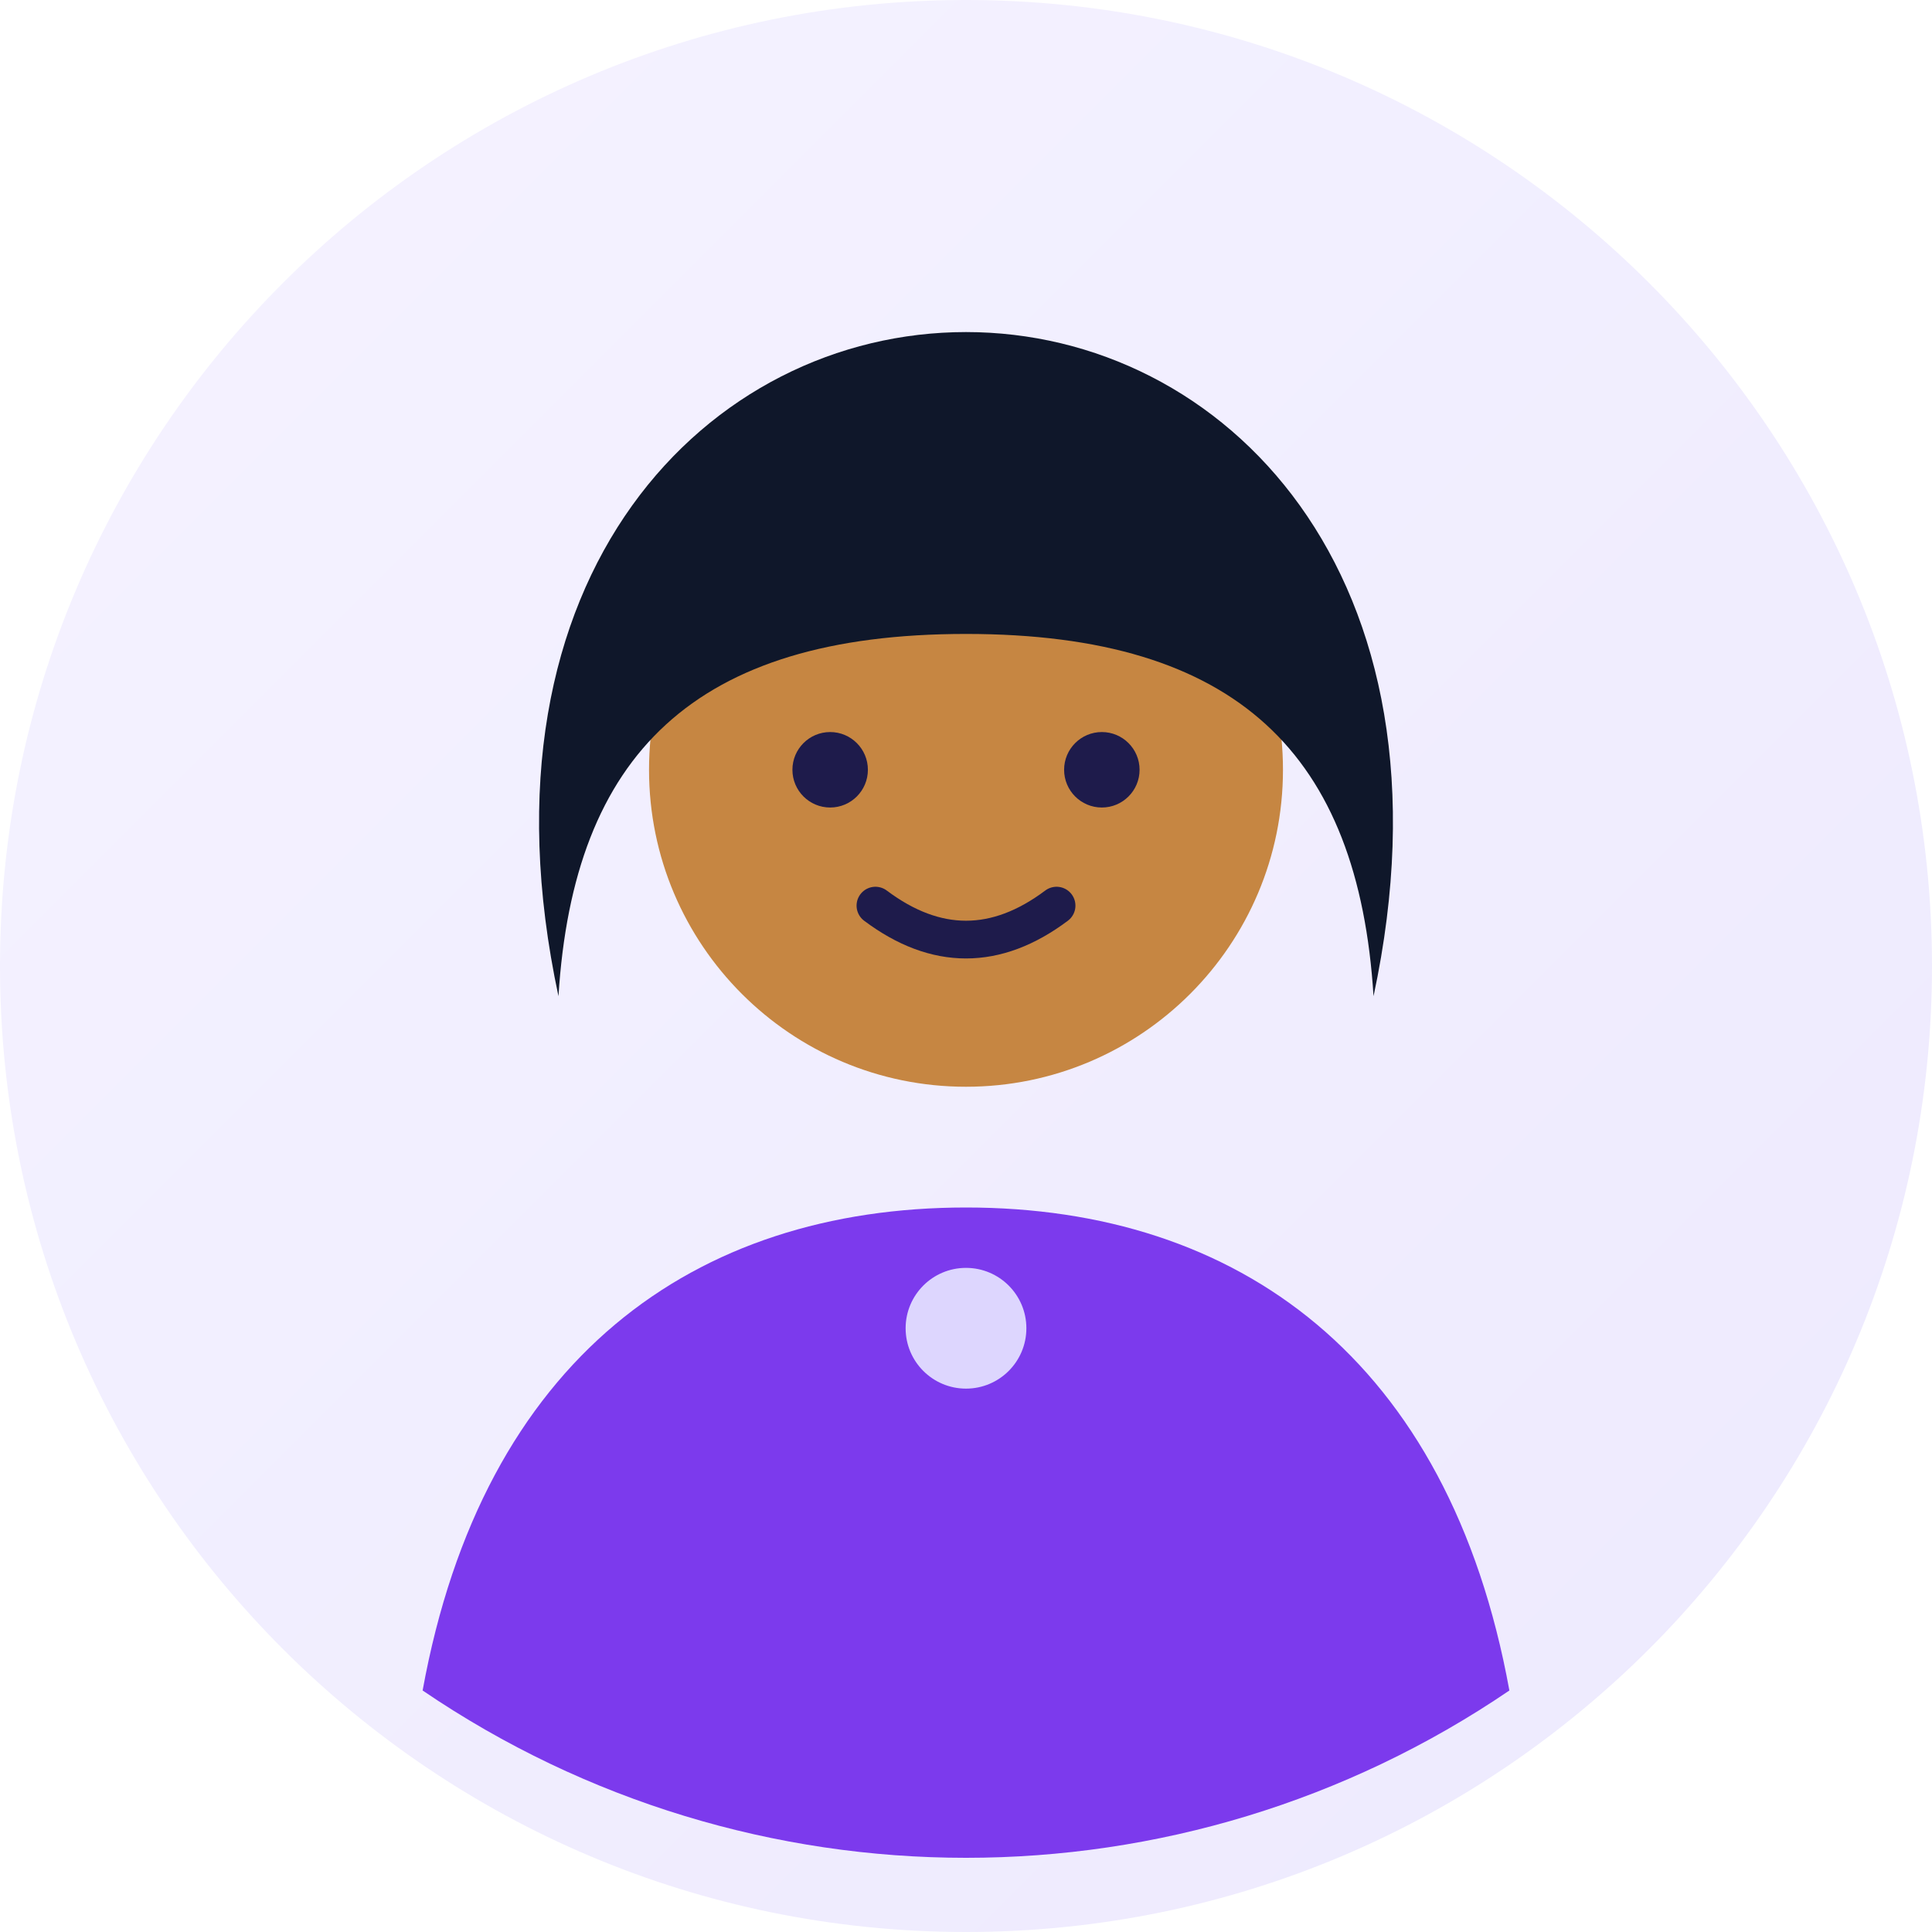
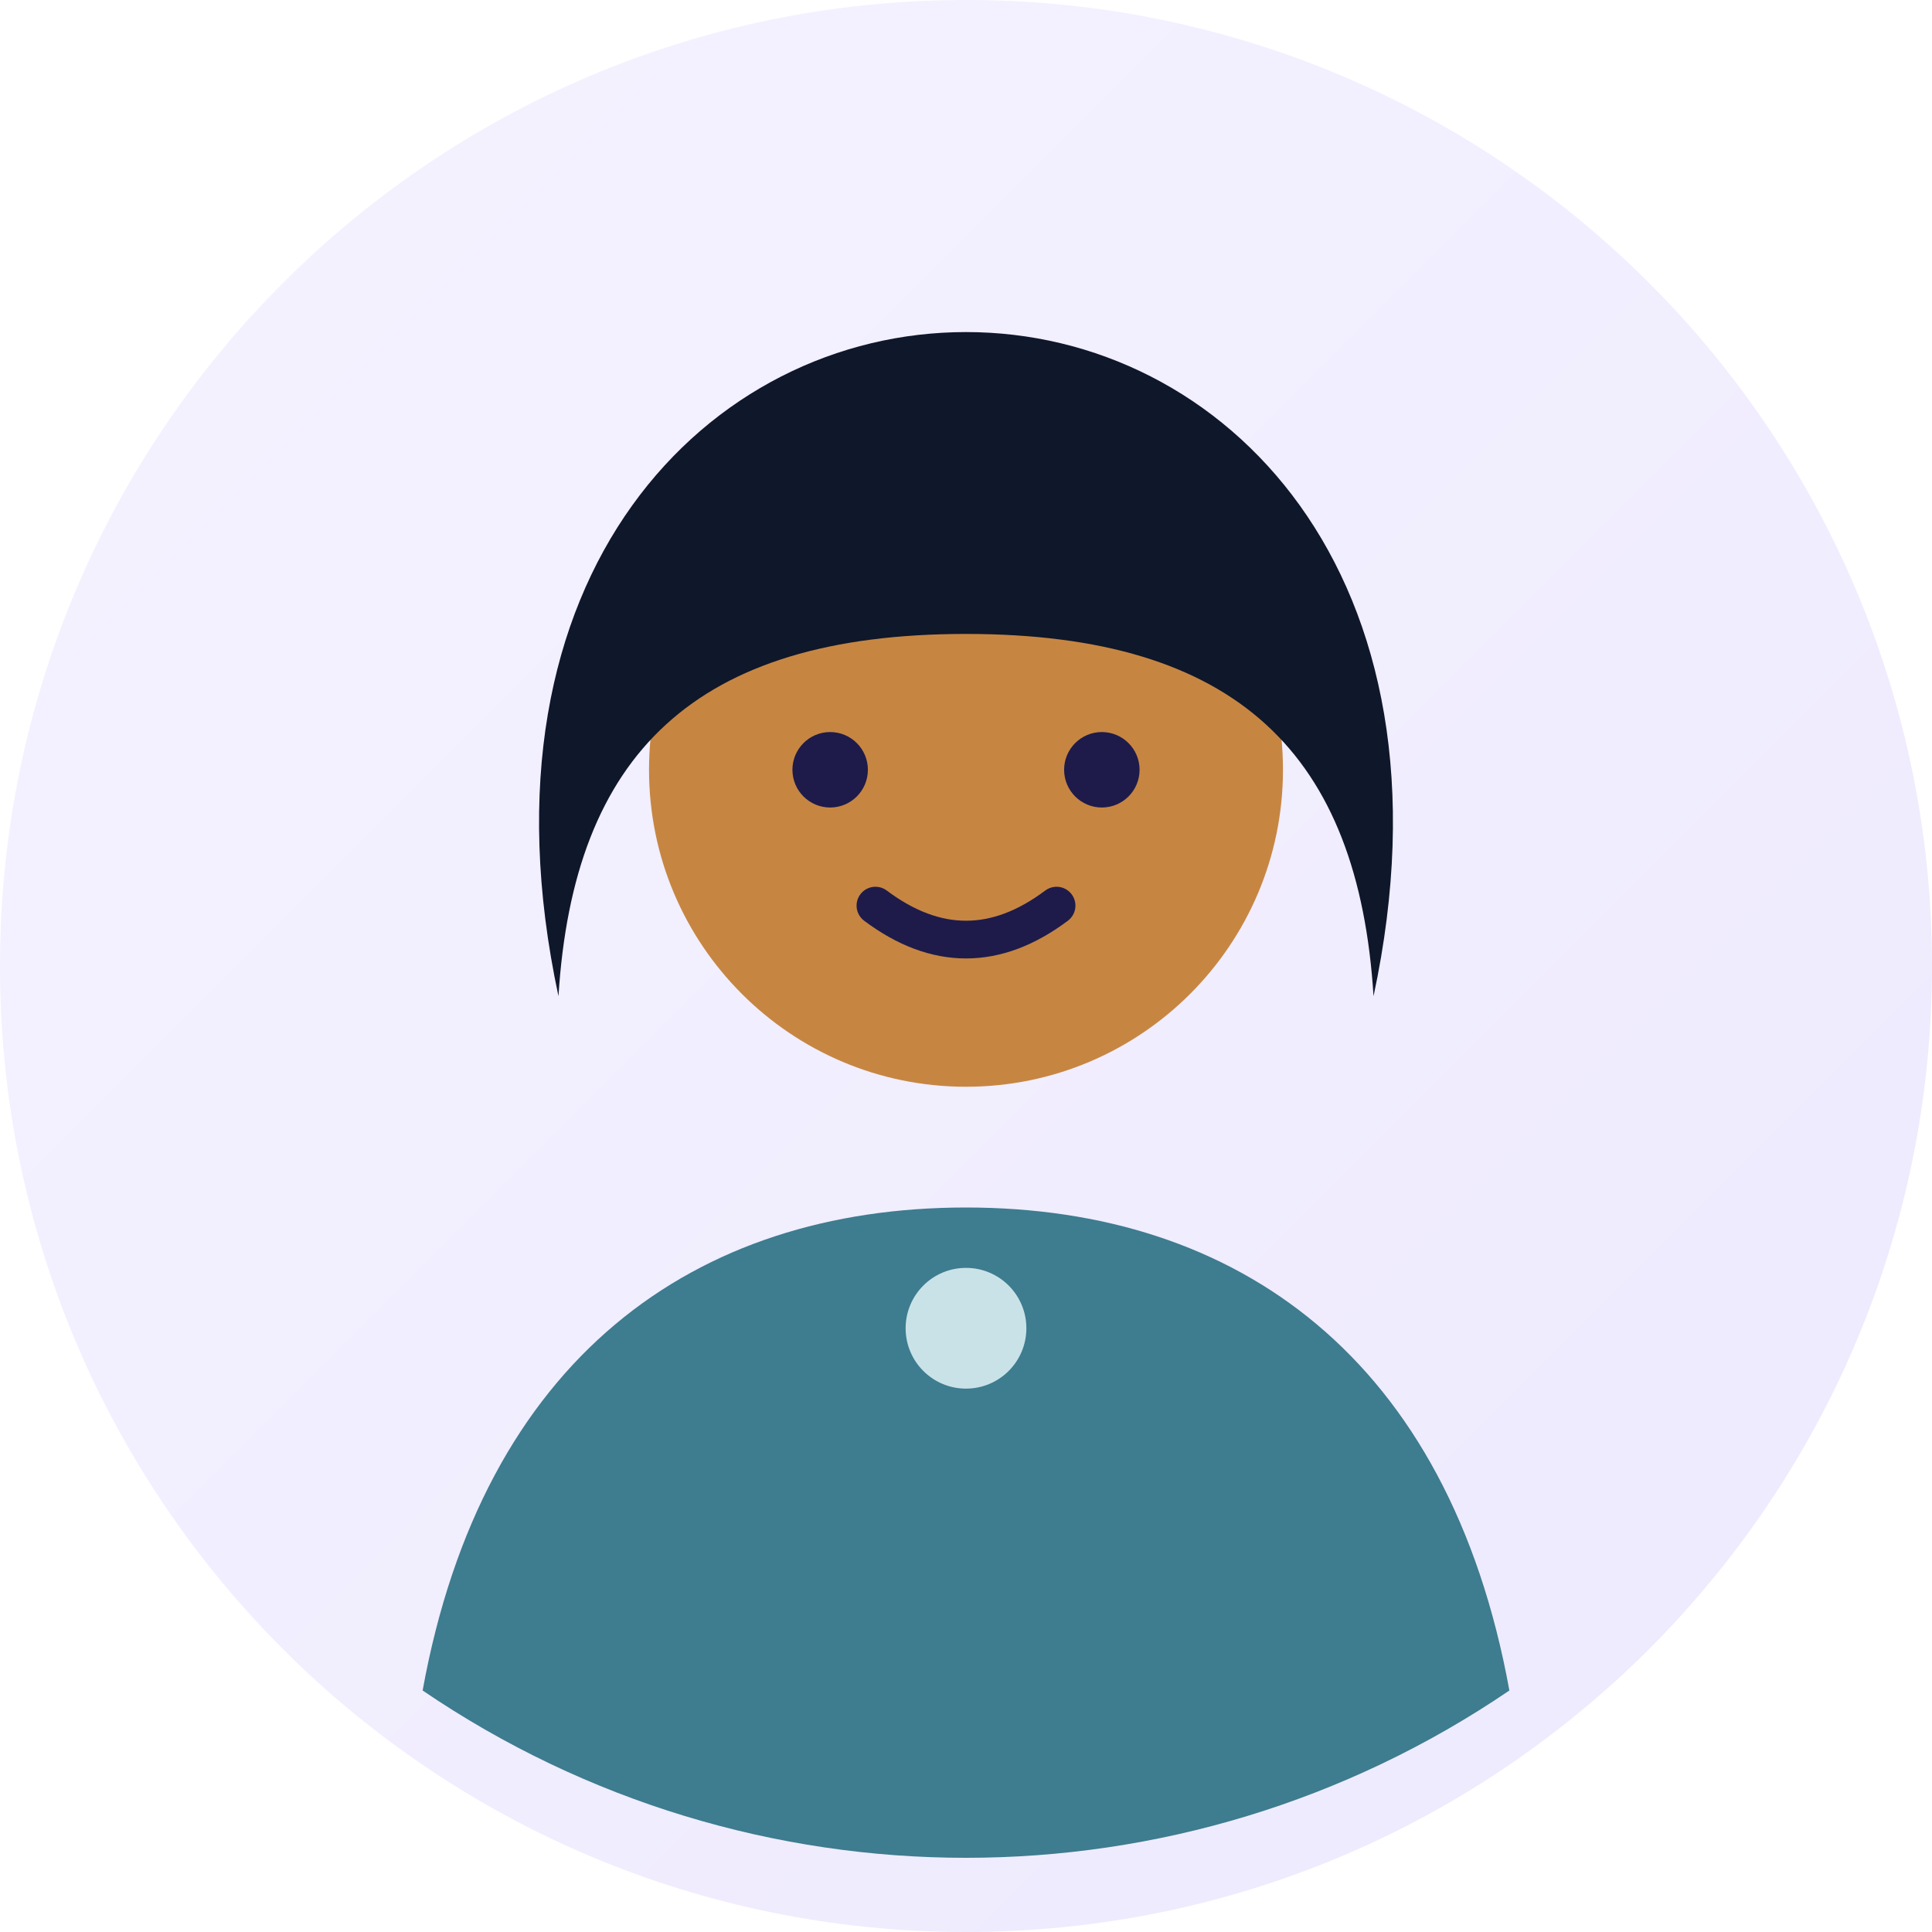
<svg xmlns="http://www.w3.org/2000/svg" viewBox="0 0 128 128" role="img" aria-label="Female avatar">
  <defs>
    <linearGradient id="bg" x1="0" y1="0" x2="1" y2="1">
      <stop offset="0" stop-color="#f5f3ff" />
      <stop offset="1" stop-color="#ede9fe" />
    </linearGradient>
  </defs>
  <circle cx="64" cy="64" r="64" fill="url(#bg)" />
  <circle cx="64" cy="51" r="21" fill="#c68642" />
  <path d="M37 66c-6-28 10-44 27-44s33 16 27 44c-1-16-9-24-27-24s-26 8-27 24z" fill="#0f172a" />
  <circle cx="55" cy="51" r="2.5" fill="#1e1b4b" />
  <circle cx="73" cy="51" r="2.5" fill="#1e1b4b" />
  <path d="M58 60c4 3 8 3 12 0" stroke="#1e1b4b" stroke-width="2.5" fill="none" stroke-linecap="round" />
-   <path d="M28 112c4-22 18-32 36-32s32 10 36 32a64 64 0 0 1-72 0z" fill="#7c3aed" />
-   <circle cx="64" cy="88" r="4" fill="#ddd6fe" />
+   <path d="M28 112c4-22 18-32 36-32s32 10 36 32a64 64 0 0 1-72 0z" fill="#3e7c8f" />
+   <circle cx="64" cy="88" r="4" fill="#c9e2e8" />
</svg>
